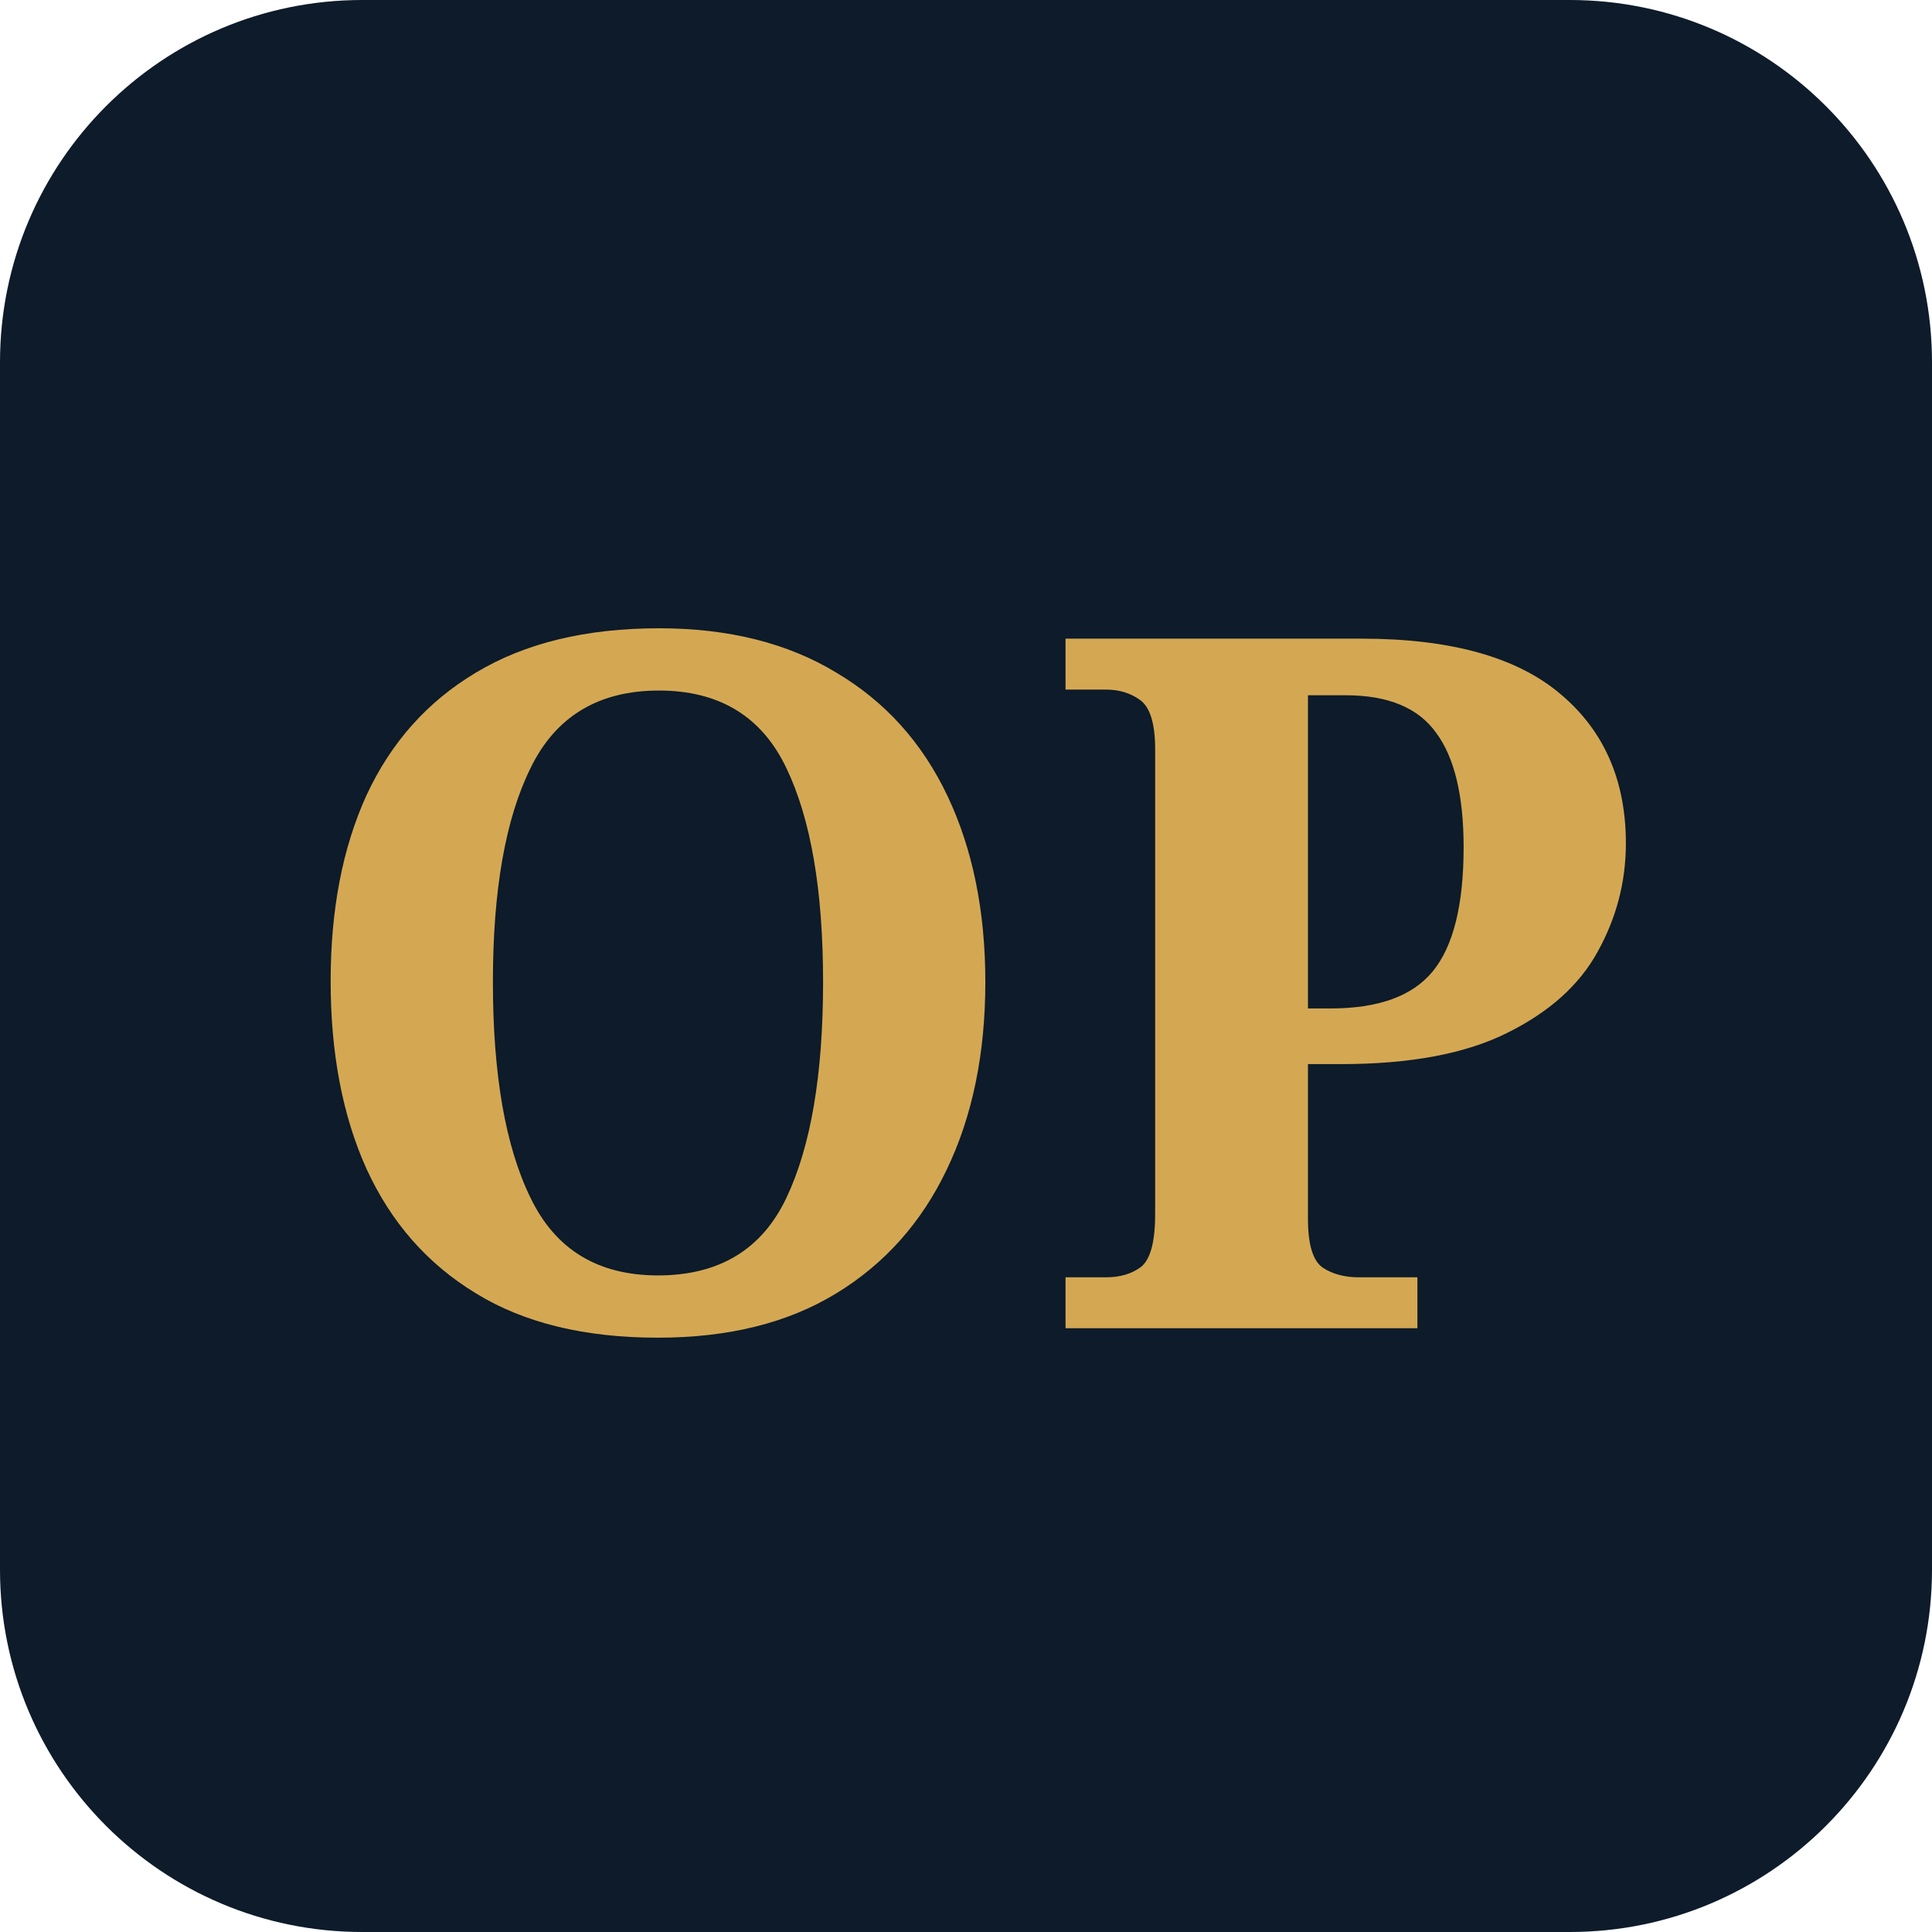
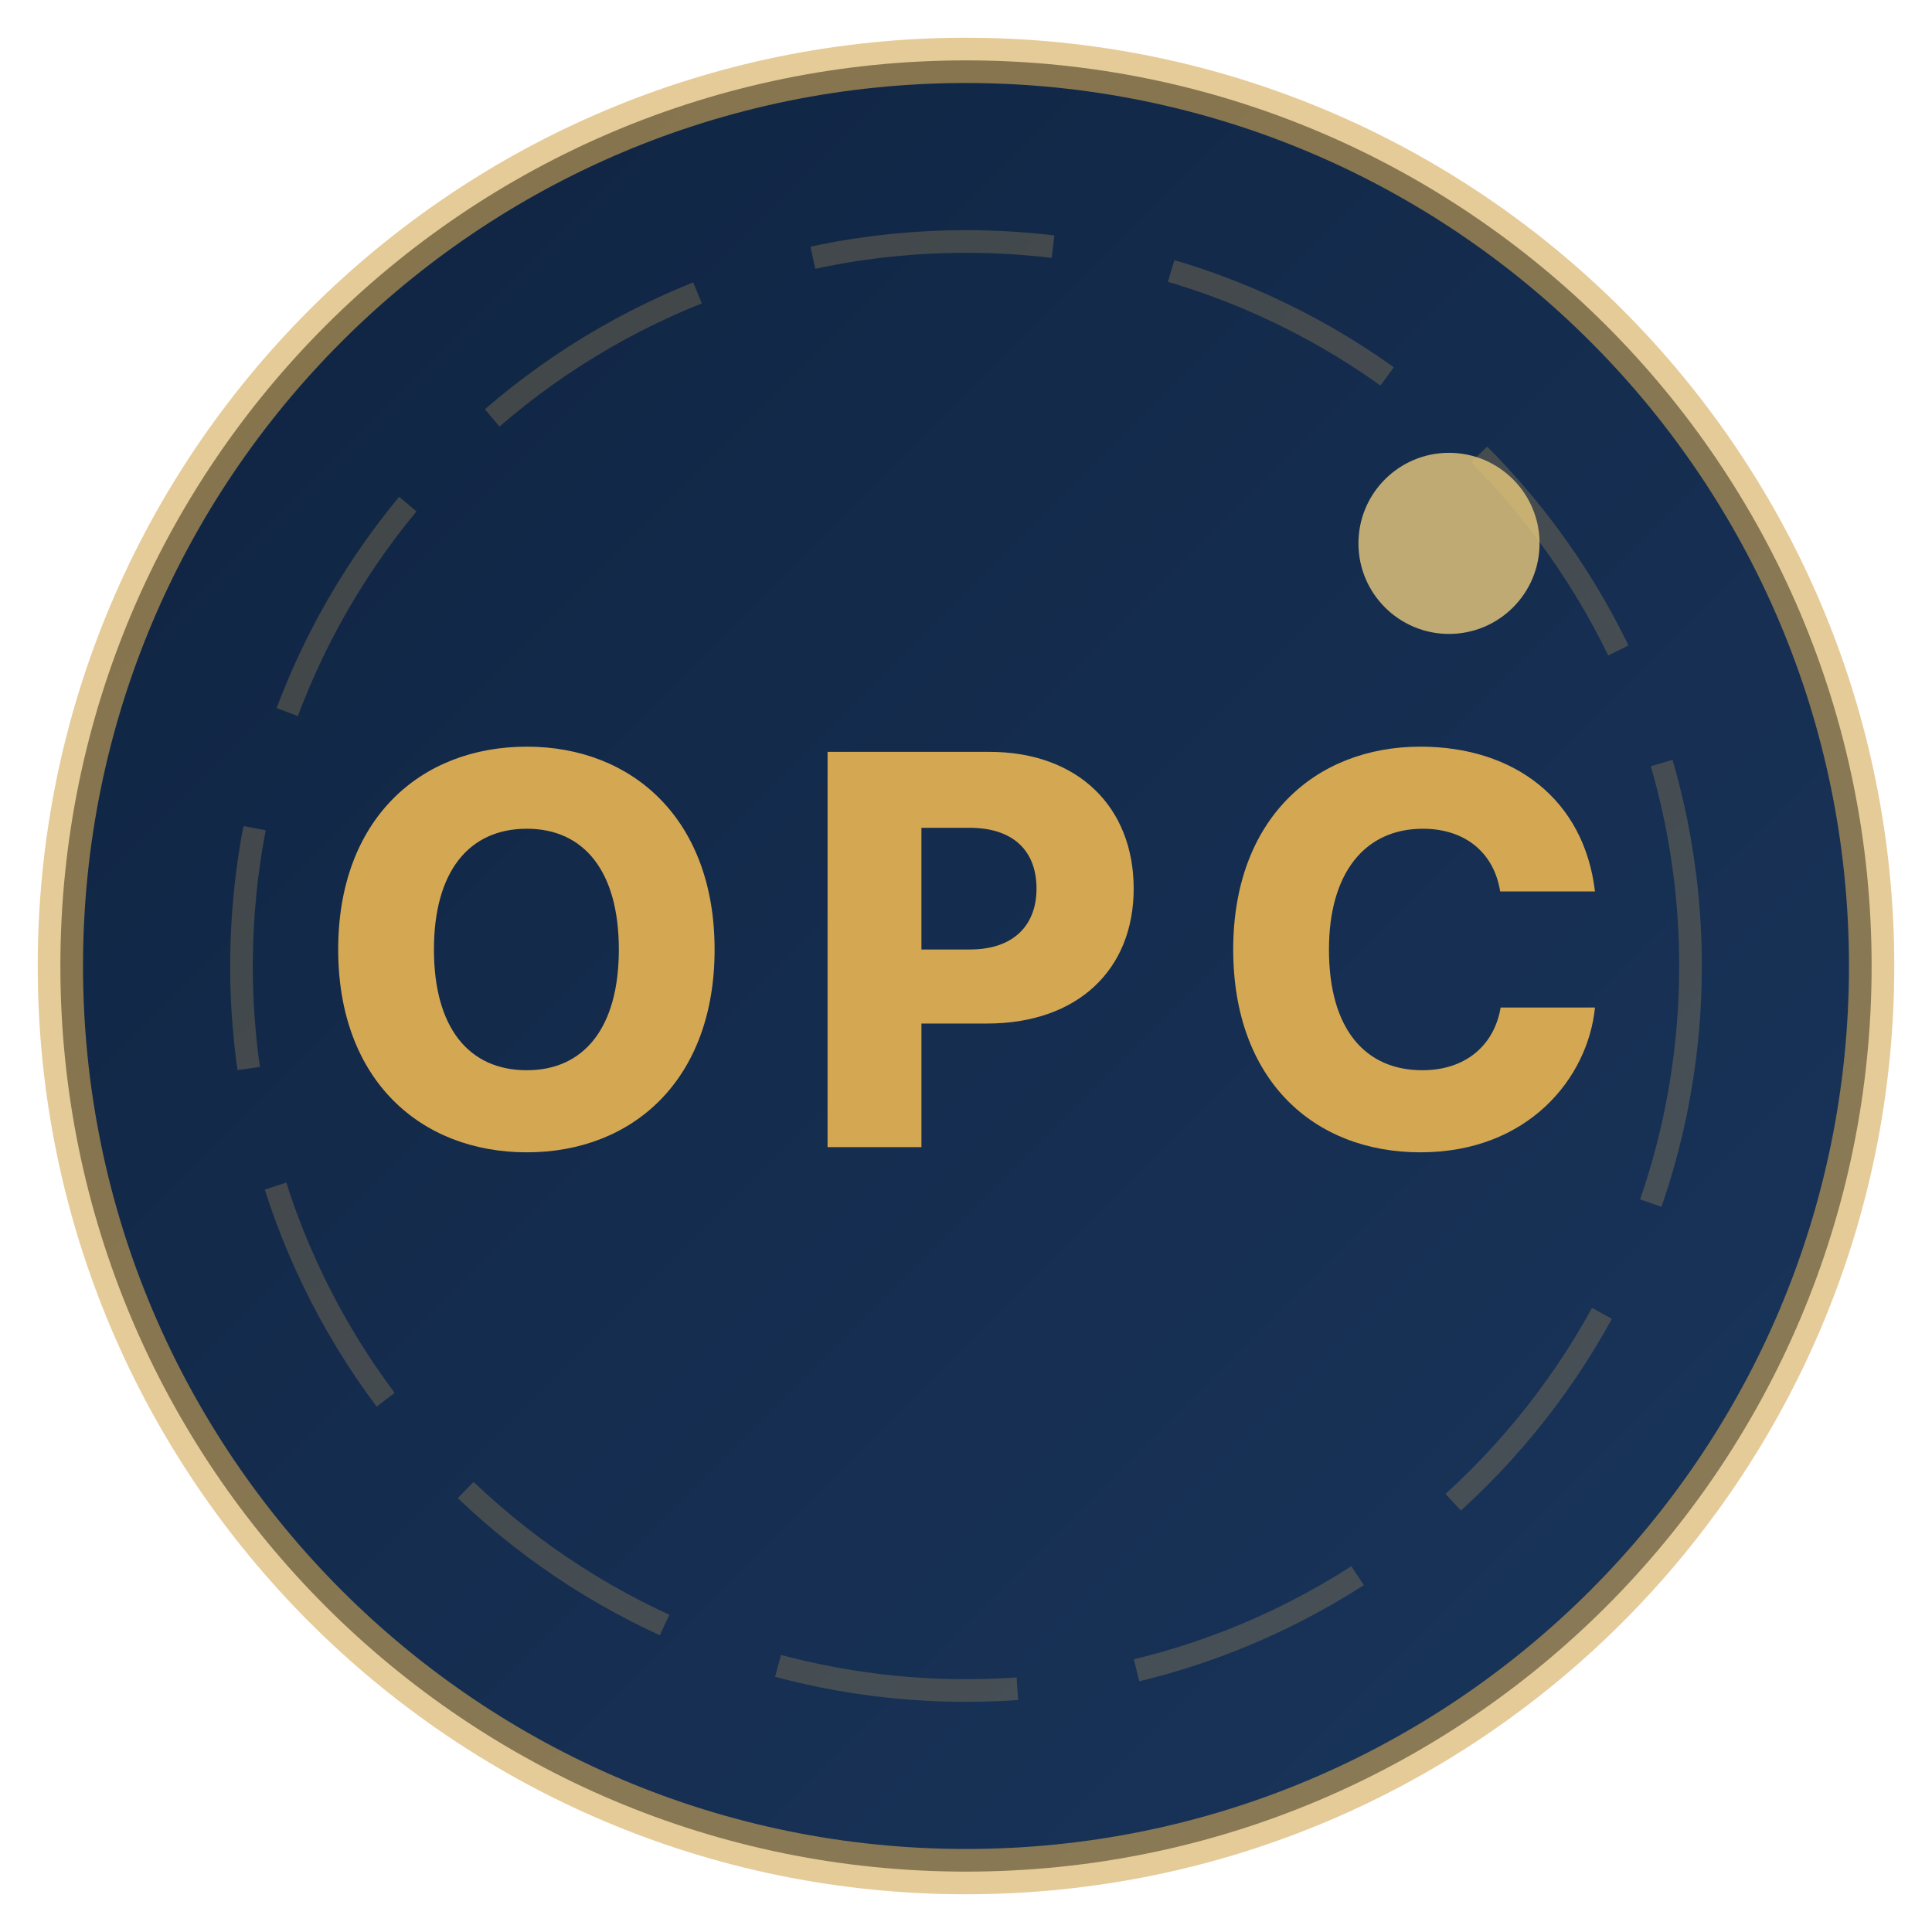
- <svg xmlns="http://www.w3.org/2000/svg" viewBox="0 0 32 32">
-   <rect width="32" height="32" rx="6" fill="#0d1b2a" />
-   <text x="16" y="22" text-anchor="middle" font-family="Georgia,serif" font-weight="700" font-size="16" fill="#d4a853">OP</text>
+ <svg xmlns="http://www.w3.org/2000/svg" viewBox="0 0 64 64">
+   <defs>
+     <linearGradient id="bg" x1="0" y1="0" x2="1" y2="1">
+       <stop offset="0%" stop-color="#0f2340" />
+       <stop offset="100%" stop-color="#1a365d" />
+     </linearGradient>
+   </defs>
+   <circle cx="32" cy="32" r="30" fill="url(#bg)" />
+   <circle cx="32" cy="32" r="30" fill="none" stroke="#d4a853" stroke-width="1.5" opacity="0.6" />
+   <circle cx="32" cy="32" r="24" fill="none" stroke="#d4a853" stroke-width="0.75" opacity="0.25" stroke-dasharray="8 4" />
+   <text x="32" y="38" text-anchor="middle" font-family="system-ui, -apple-system, sans-serif" font-weight="800" font-size="18" fill="#d4a853" letter-spacing="2">OPC</text>
+   <circle cx="48" cy="18" r="3" fill="#e8c97a" opacity="0.8" />
</svg>
